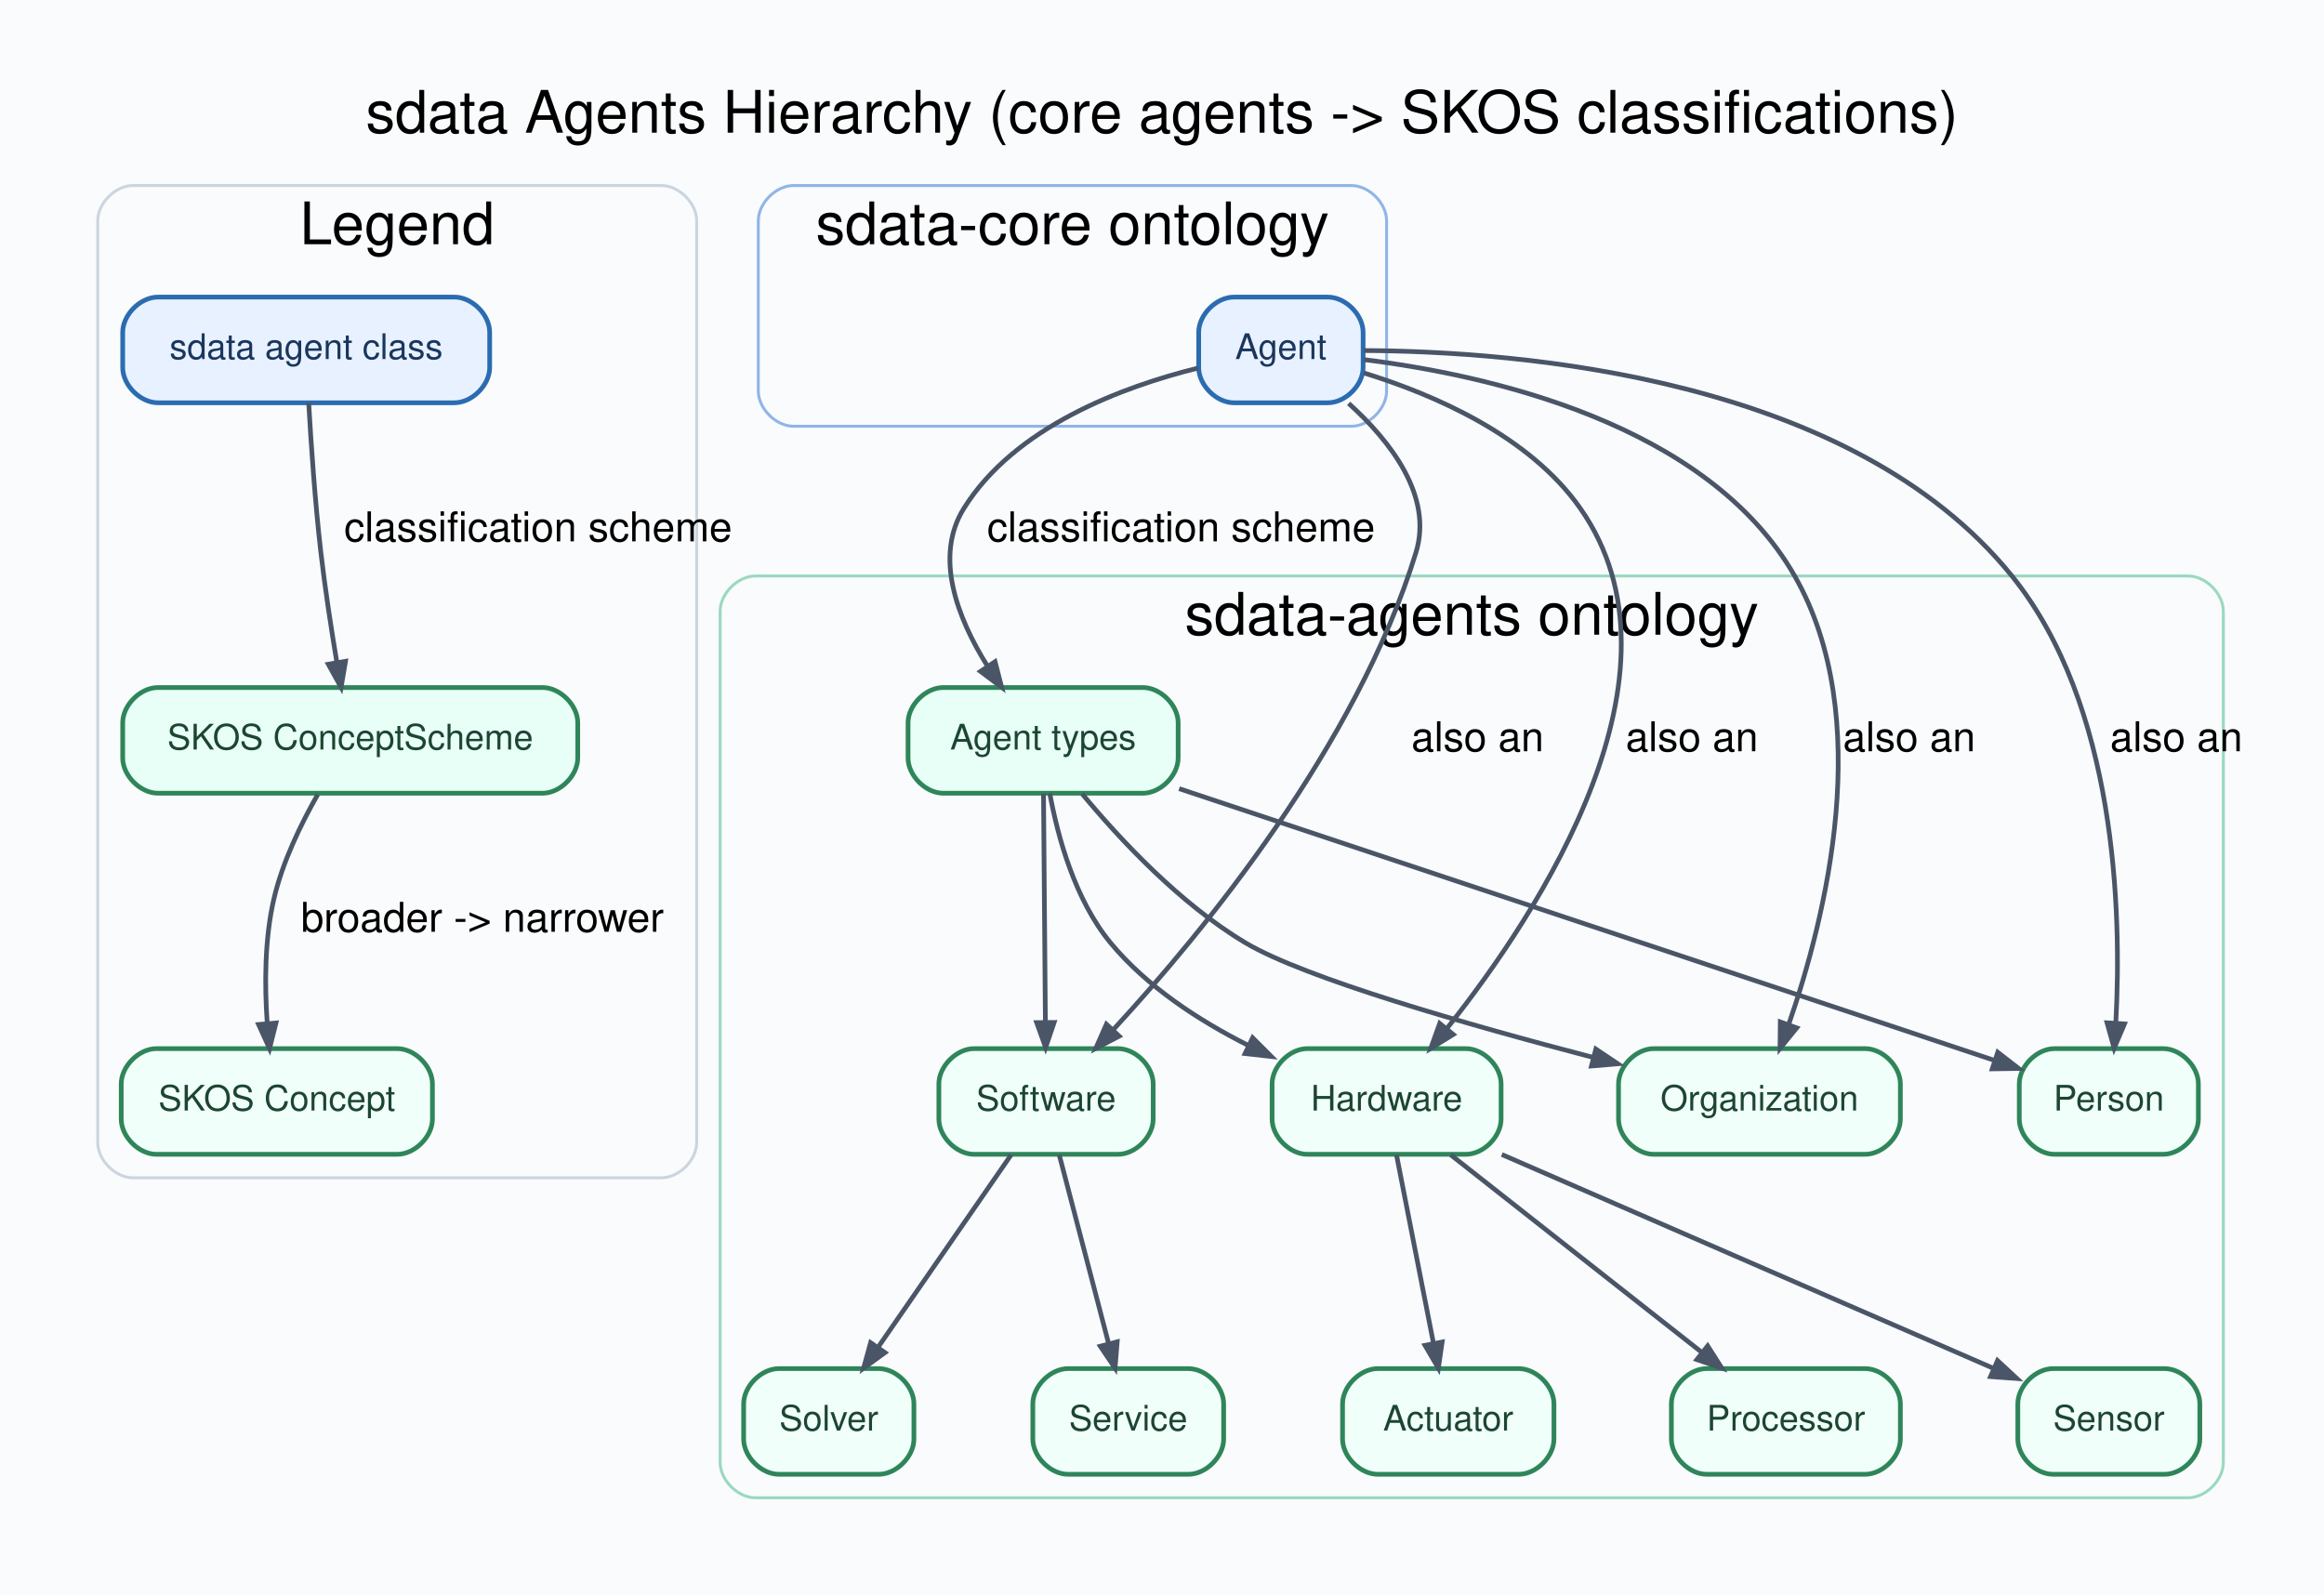
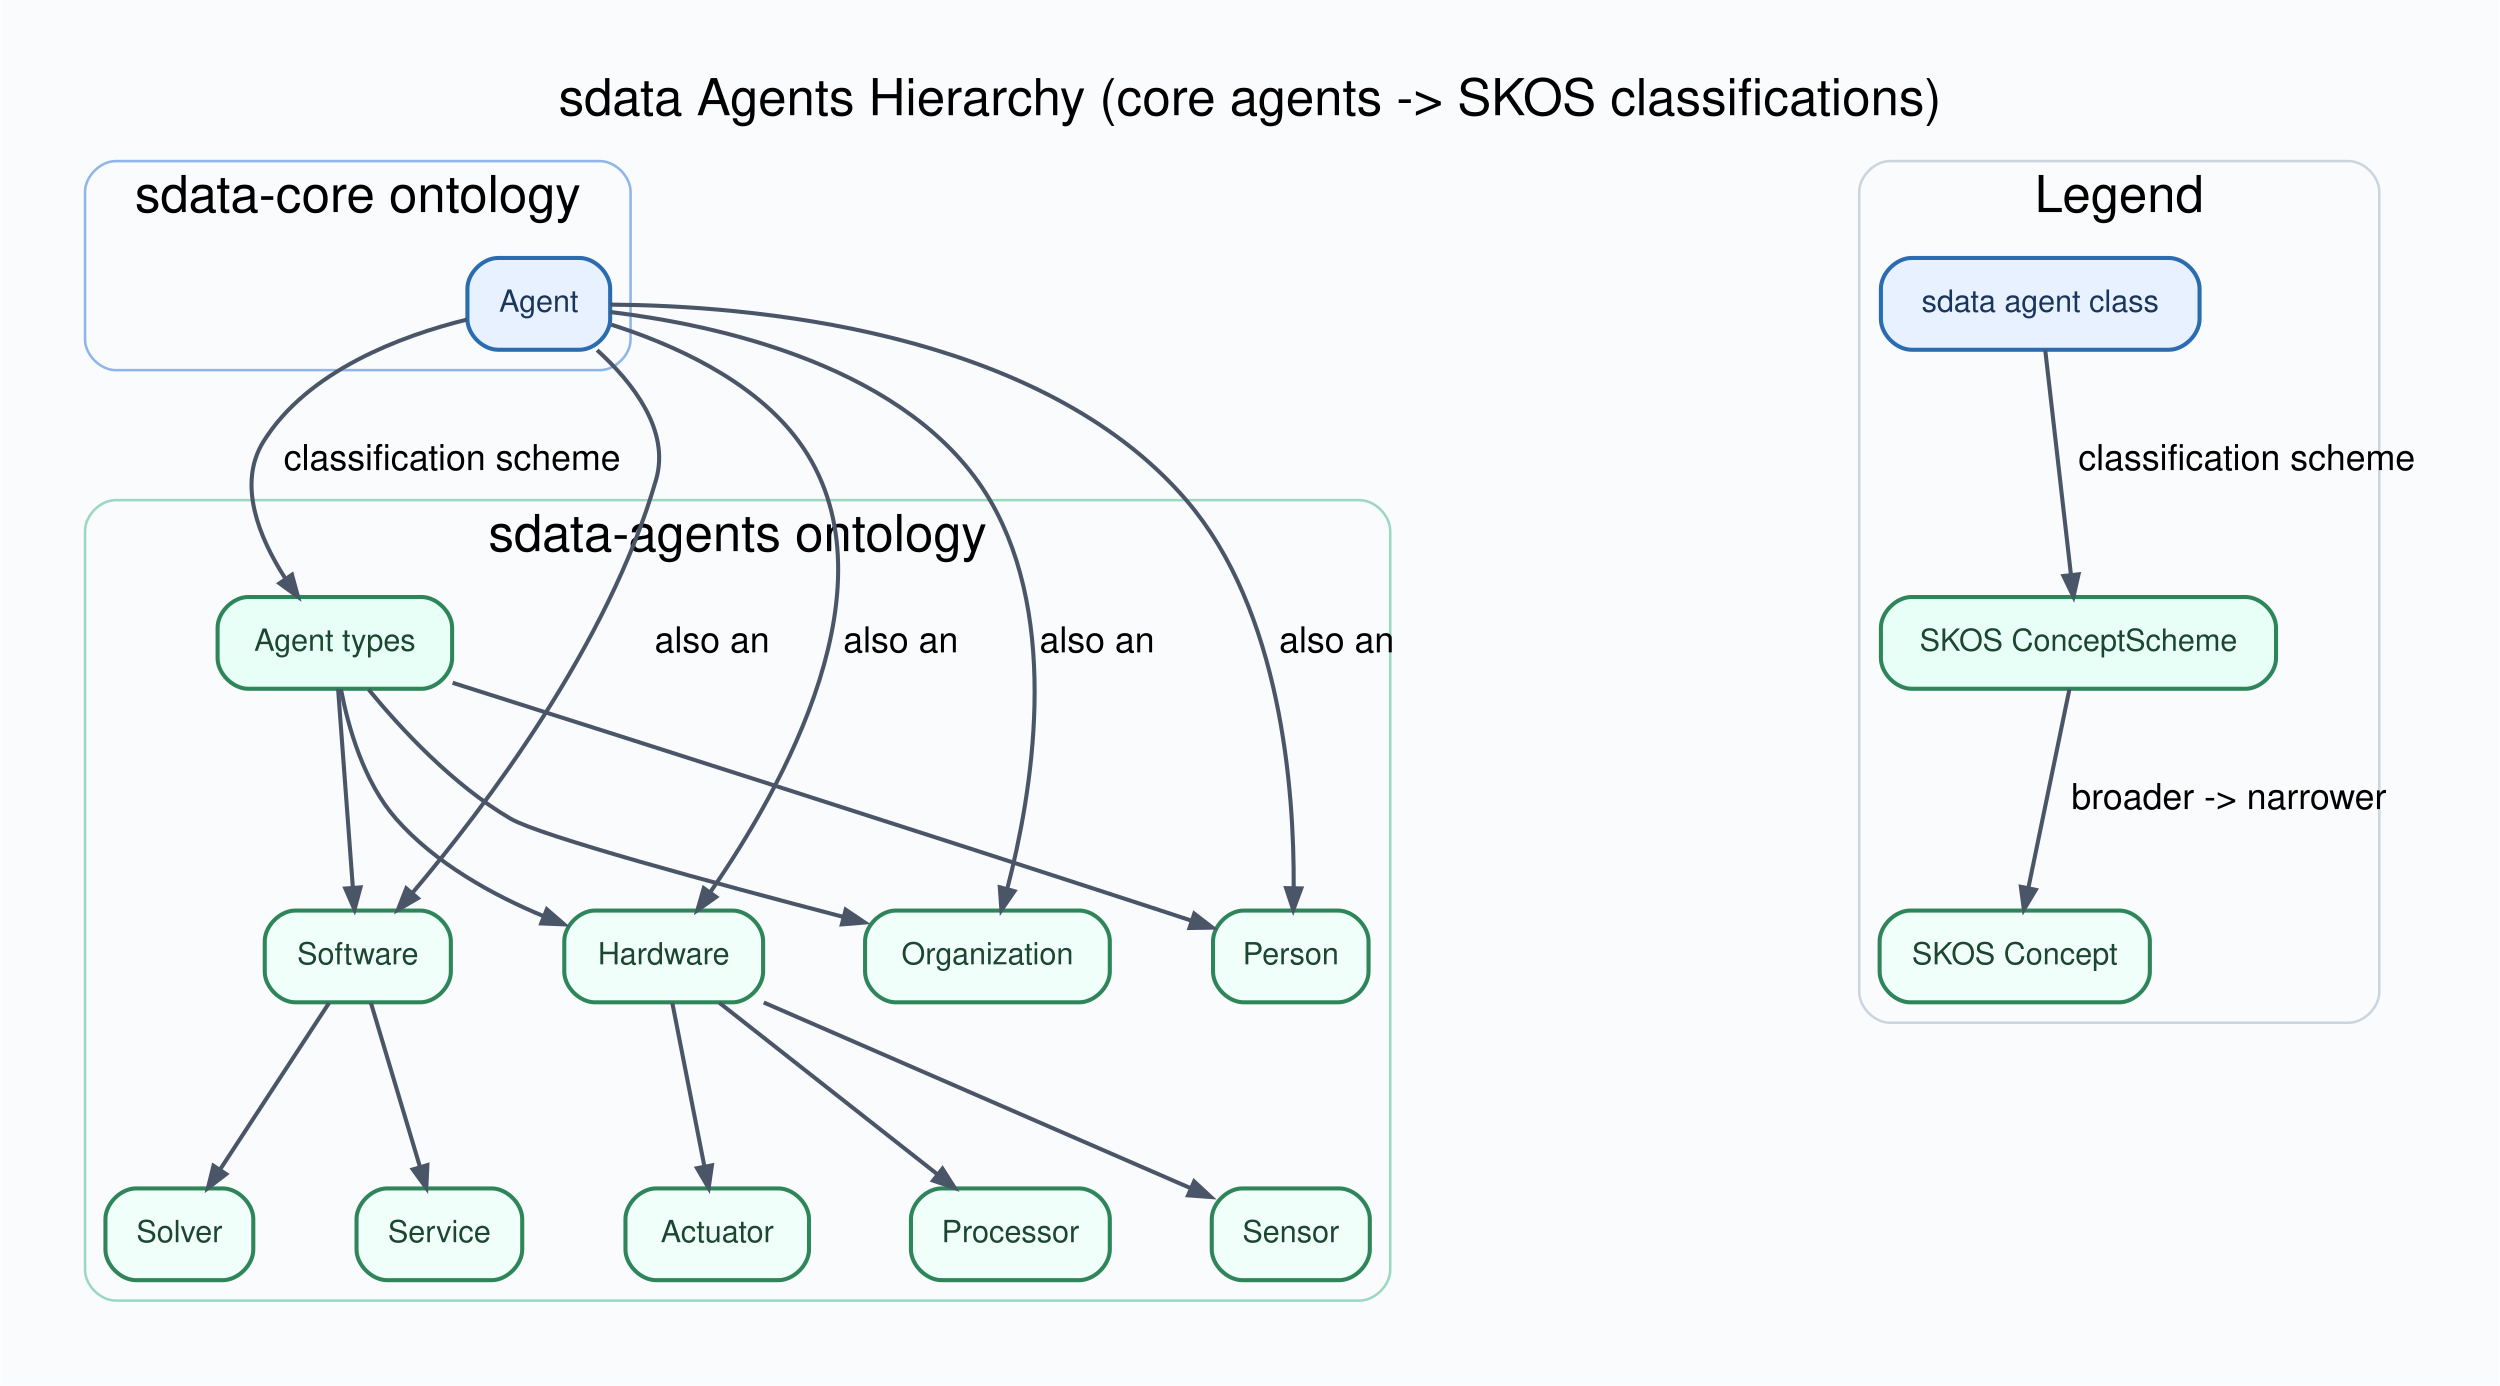
- <svg xmlns="http://www.w3.org/2000/svg" width="791pt" height="543pt" viewBox="0.00 0.00 791.40 543.40">
+ <svg xmlns="http://www.w3.org/2000/svg" width="980pt" height="543pt" viewBox="0.00 0.00 980.40 543.40">
  <g id="graph0" class="graph" transform="scale(1 1) rotate(0) translate(25.2 518.2)">
-     <polygon fill="#fafbfc" stroke="transparent" points="-25.2,25.2 -25.2,-518.2 766.2,-518.2 766.2,25.2 -25.2,25.2" />
-     <text text-anchor="middle" x="370.5" y="-473" font-family="Helvetica,sans-Serif" font-size="20.00">sdata Agents Hierarchy (core agents -&gt; SKOS classifications)</text>
+     <polygon fill="#fafbfc" stroke="transparent" points="-25.2,25.2 -25.2,-518.2 955.2,-518.2 955.2,25.2 -25.2,25.2" />
+     <text text-anchor="middle" x="465" y="-473" font-family="Helvetica,sans-Serif" font-size="20.00">sdata Agents Hierarchy (core agents -&gt; SKOS classifications)</text>
    <g id="clust1" class="cluster">
-       <path fill="#fafbfc" stroke="#cbd5e0" d="M20,-117C20,-117 200,-117 200,-117 206,-117 212,-123 212,-129 212,-129 212,-443 212,-443 212,-449 206,-455 200,-455 200,-455 20,-455 20,-455 14,-455 8,-449 8,-443 8,-443 8,-129 8,-129 8,-123 14,-117 20,-117" />
-       <text text-anchor="middle" x="110" y="-435" font-family="Helvetica,sans-Serif" font-size="20.00">Legend</text>
+       <path fill="#fafbfc" stroke="#90b5e8" d="M20,-373C20,-373 210,-373 210,-373 216,-373 222,-379 222,-385 222,-385 222,-443 222,-443 222,-449 216,-455 210,-455 210,-455 20,-455 20,-455 14,-455 8,-449 8,-443 8,-443 8,-385 8,-385 8,-379 14,-373 20,-373" />
+       <text text-anchor="middle" x="115" y="-435" font-family="Helvetica,sans-Serif" font-size="20.00">sdata-core ontology</text>
    </g>
    <g id="clust2" class="cluster">
-       <path fill="#fafbfc" stroke="#90b5e8" d="M245,-373C245,-373 435,-373 435,-373 441,-373 447,-379 447,-385 447,-385 447,-443 447,-443 447,-449 441,-455 435,-455 435,-455 245,-455 245,-455 239,-455 233,-449 233,-443 233,-443 233,-385 233,-385 233,-379 239,-373 245,-373" />
-       <text text-anchor="middle" x="340" y="-435" font-family="Helvetica,sans-Serif" font-size="20.00">sdata-core ontology</text>
+       <path fill="#fafbfc" stroke="#9ad9bf" d="M20,-8C20,-8 508,-8 508,-8 514,-8 520,-14 520,-20 520,-20 520,-310 520,-310 520,-316 514,-322 508,-322 508,-322 20,-322 20,-322 14,-322 8,-316 8,-310 8,-310 8,-20 8,-20 8,-14 14,-8 20,-8" />
+       <text text-anchor="middle" x="264" y="-302" font-family="Helvetica,sans-Serif" font-size="20.00">sdata-agents ontology</text>
    </g>
    <g id="clust3" class="cluster">
-       <path fill="#fafbfc" stroke="#9ad9bf" d="M232,-8C232,-8 720,-8 720,-8 726,-8 732,-14 732,-20 732,-20 732,-310 732,-310 732,-316 726,-322 720,-322 720,-322 232,-322 232,-322 226,-322 220,-316 220,-310 220,-310 220,-20 220,-20 220,-14 226,-8 232,-8" />
-       <text text-anchor="middle" x="476" y="-302" font-family="Helvetica,sans-Serif" font-size="20.00">sdata-agents ontology</text>
+       <path fill="#fafbfc" stroke="#cbd5e0" d="M716,-117C716,-117 896,-117 896,-117 902,-117 908,-123 908,-129 908,-129 908,-443 908,-443 908,-449 902,-455 896,-455 896,-455 716,-455 716,-455 710,-455 704,-449 704,-443 704,-443 704,-129 704,-129 704,-123 710,-117 716,-117" />
+       <text text-anchor="middle" x="806" y="-435" font-family="Helvetica,sans-Serif" font-size="20.00">Legend</text>
    </g>
    <g id="node1" class="node">
-       <path fill="#e8f1ff" stroke="#2b6cb0" stroke-width="1.6" d="M129.5,-417C129.5,-417 28.5,-417 28.5,-417 22.5,-417 16.5,-411 16.5,-405 16.5,-405 16.5,-393 16.5,-393 16.5,-387 22.5,-381 28.5,-381 28.5,-381 129.5,-381 129.5,-381 135.5,-381 141.5,-387 141.5,-393 141.5,-393 141.5,-405 141.5,-405 141.5,-411 135.5,-417 129.5,-417" />
-       <text text-anchor="middle" x="79" y="-395.9" font-family="Helvetica,sans-Serif" font-size="12.00" fill="#1a365d">sdata agent class</text>
+       <path fill="#e8f1ff" stroke="#2b6cb0" stroke-width="1.6" d="M202,-417C202,-417 170,-417 170,-417 164,-417 158,-411 158,-405 158,-405 158,-393 158,-393 158,-387 164,-381 170,-381 170,-381 202,-381 202,-381 208,-381 214,-387 214,-393 214,-393 214,-405 214,-405 214,-411 208,-417 202,-417" />
+       <text text-anchor="middle" x="186" y="-395.9" font-family="Helvetica,sans-Serif" font-size="12.00" fill="#1a365d">Agent</text>
    </g>
-     <g id="node2" class="node">
-       <path fill="#e7fff6" stroke="#2f855a" stroke-width="1.6" d="M159.5,-284C159.5,-284 28.5,-284 28.5,-284 22.5,-284 16.5,-278 16.5,-272 16.5,-272 16.5,-260 16.5,-260 16.5,-254 22.5,-248 28.5,-248 28.5,-248 159.5,-248 159.5,-248 165.5,-248 171.5,-254 171.5,-260 171.5,-260 171.5,-272 171.5,-272 171.5,-278 165.5,-284 159.5,-284" />
-       <text text-anchor="middle" x="94" y="-262.9" font-family="Helvetica,sans-Serif" font-size="12.00" fill="#1c4532">SKOS ConceptScheme</text>
+     <g id="node4" class="node">
+       <path fill="#e7fff6" stroke="#2f855a" stroke-width="1.6" d="M140,-284C140,-284 72,-284 72,-284 66,-284 60,-278 60,-272 60,-272 60,-260 60,-260 60,-254 66,-248 72,-248 72,-248 140,-248 140,-248 146,-248 152,-254 152,-260 152,-260 152,-272 152,-272 152,-278 146,-284 140,-284" />
+       <text text-anchor="middle" x="106" y="-262.9" font-family="Helvetica,sans-Serif" font-size="12.00" fill="#1c4532">Agent types</text>
+     </g>
+     <g id="edge3" class="edge">
+       <path fill="none" stroke="#4a5568" stroke-width="1.6" d="M157.82,-392.84C132.03,-386.46 95.34,-372.83 78,-345 67.67,-328.42 76.17,-307.49 86.44,-291.48" />
+       <polygon fill="#4a5568" stroke="#4a5568" stroke-width="1.6" points="89.18,-292.75 91.55,-284.06 84.28,-289.37 89.18,-292.75" />
+       <text text-anchor="middle" x="152" y="-333.8" font-family="Helvetica,sans-Serif" font-size="14.00">classification scheme</text>
+     </g>
+     <g id="node5" class="node">
+       <path fill="#f0fff9" stroke="#2f855a" stroke-width="1.6" d="M262,-161C262,-161 208,-161 208,-161 202,-161 196,-155 196,-149 196,-149 196,-137 196,-137 196,-131 202,-125 208,-125 208,-125 262,-125 262,-125 268,-125 274,-131 274,-137 274,-137 274,-149 274,-149 274,-155 268,-161 262,-161" />
+       <text text-anchor="middle" x="235" y="-139.9" font-family="Helvetica,sans-Serif" font-size="12.00" fill="#1c4532">Hardware</text>
+     </g>
+     <g id="edge4" class="edge">
+       <path fill="none" stroke="#4a5568" stroke-width="1.6" d="M214.42,-390.84C237.91,-383.39 270.2,-369.32 288,-345 327.83,-290.58 281.27,-208.51 253.22,-168.15" />
+       <polygon fill="#4a5568" stroke="#4a5568" stroke-width="1.6" points="255.57,-166.32 248.22,-161.12 250.72,-169.77 255.57,-166.32" />
+       <text text-anchor="middle" x="328" y="-262.3" font-family="Helvetica,sans-Serif" font-size="14.00">also an</text>
+     </g>
+     <g id="node6" class="node">
+       <path fill="#f0fff9" stroke="#2f855a" stroke-width="1.6" d="M398,-161C398,-161 326,-161 326,-161 320,-161 314,-155 314,-149 314,-149 314,-137 314,-137 314,-131 320,-125 326,-125 326,-125 398,-125 398,-125 404,-125 410,-131 410,-137 410,-137 410,-149 410,-149 410,-155 404,-161 398,-161" />
+       <text text-anchor="middle" x="362" y="-139.9" font-family="Helvetica,sans-Serif" font-size="12.00" fill="#1c4532">Organization</text>
+     </g>
+     <g id="edge5" class="edge">
+       <path fill="none" stroke="#4a5568" stroke-width="1.6" d="M214.11,-395.79C255.76,-390.78 332.24,-374.52 363,-322 390.93,-274.31 379.35,-206.38 369.83,-169.76" />
+       <polygon fill="#4a5568" stroke="#4a5568" stroke-width="1.6" points="372.59,-168.58 367.48,-161.16 366.85,-170.14 372.59,-168.58" />
+       <text text-anchor="middle" x="405" y="-262.3" font-family="Helvetica,sans-Serif" font-size="14.00">also an</text>
+     </g>
+     <g id="node7" class="node">
+       <path fill="#f0fff9" stroke="#2f855a" stroke-width="1.6" d="M499.5,-161C499.5,-161 462.5,-161 462.5,-161 456.5,-161 450.5,-155 450.5,-149 450.5,-149 450.5,-137 450.5,-137 450.5,-131 456.5,-125 462.5,-125 462.5,-125 499.5,-125 499.5,-125 505.5,-125 511.5,-131 511.5,-137 511.5,-137 511.5,-149 511.5,-149 511.5,-155 505.5,-161 499.5,-161" />
+       <text text-anchor="middle" x="481" y="-139.9" font-family="Helvetica,sans-Serif" font-size="12.00" fill="#1c4532">Person</text>
+     </g>
+     <g id="edge6" class="edge">
+       <path fill="none" stroke="#4a5568" stroke-width="1.6" d="M214.06,-398.7C267.14,-398.36 382.11,-389.38 440,-322 477.25,-278.65 482.37,-208.12 482.14,-170.16" />
+       <polygon fill="#4a5568" stroke="#4a5568" stroke-width="1.6" points="485.11,-169.69 481.98,-161.25 479.16,-169.8 485.11,-169.69" />
+       <text text-anchor="middle" x="499" y="-262.3" font-family="Helvetica,sans-Serif" font-size="14.00">also an</text>
+     </g>
+     <g id="node11" class="node">
+       <path fill="#f0fff9" stroke="#2f855a" stroke-width="1.6" d="M139.5,-161C139.5,-161 90.5,-161 90.5,-161 84.5,-161 78.5,-155 78.5,-149 78.5,-149 78.5,-137 78.5,-137 78.5,-131 84.5,-125 90.5,-125 90.5,-125 139.5,-125 139.5,-125 145.5,-125 151.5,-131 151.5,-137 151.5,-137 151.5,-149 151.5,-149 151.5,-155 145.5,-161 139.5,-161" />
+       <text text-anchor="middle" x="115" y="-139.9" font-family="Helvetica,sans-Serif" font-size="12.00" fill="#1c4532">Software</text>
+     </g>
+     <g id="edge7" class="edge">
+       <path fill="none" stroke="#4a5568" stroke-width="1.6" d="M208.88,-380.85C223.05,-367.98 237.57,-349.31 232,-330 213.35,-265.32 164.83,-201.44 136.47,-167.98" />
+       <polygon fill="#4a5568" stroke="#4a5568" stroke-width="1.6" points="138.54,-165.83 130.74,-161.32 134.02,-169.7 138.54,-165.83" />
+       <text text-anchor="middle" x="254" y="-262.3" font-family="Helvetica,sans-Serif" font-size="14.00">also an</text>
+     </g>
+     <g id="node3" class="node">
+       <path fill="#f0fff9" stroke="#2f855a" stroke-width="1.6" d="M280,-52C280,-52 232,-52 232,-52 226,-52 220,-46 220,-40 220,-40 220,-28 220,-28 220,-22 226,-16 232,-16 232,-16 280,-16 280,-16 286,-16 292,-22 292,-28 292,-28 292,-40 292,-40 292,-46 286,-52 280,-52" />
+       <text text-anchor="middle" x="256" y="-30.9" font-family="Helvetica,sans-Serif" font-size="12.00" fill="#1c4532">Actuator</text>
+     </g>
+     <g id="edge8" class="edge">
+       <path fill="none" stroke="#4a5568" stroke-width="1.6" d="M108.39,-247.82C111.25,-232.86 117.35,-211.38 130,-197 145.36,-179.54 167.83,-167.12 188.05,-158.72" />
+       <polygon fill="#4a5568" stroke="#4a5568" stroke-width="1.6" points="189.15,-161.48 195.96,-155.58 186.96,-155.95 189.15,-161.48" />
+     </g>
+     <g id="edge9" class="edge">
+       <path fill="none" stroke="#4a5568" stroke-width="1.6" d="M119.23,-247.72C131.93,-232.28 152.47,-210.11 175,-197 186.5,-190.31 254.81,-171.74 305.56,-158.48" />
+       <polygon fill="#4a5568" stroke="#4a5568" stroke-width="1.6" points="306.39,-161.34 313.86,-156.31 304.89,-155.58 306.39,-161.34" />
+     </g>
+     <g id="edge10" class="edge">
+       <path fill="none" stroke="#4a5568" stroke-width="1.6" d="M152.19,-250.35C215.1,-230.36 331.18,-193.33 430,-161 433.9,-159.72 437.96,-158.39 442.01,-157.04" />
+       <polygon fill="#4a5568" stroke="#4a5568" stroke-width="1.6" points="443.14,-159.8 450.27,-154.3 441.27,-154.16 443.14,-159.8" />
+     </g>
+     <g id="edge11" class="edge">
+       <path fill="none" stroke="#4a5568" stroke-width="1.6" d="M107.27,-247.92C108.78,-227.68 111.3,-193.73 113.05,-170.16" />
+       <polygon fill="#4a5568" stroke="#4a5568" stroke-width="1.6" points="116.04,-170.08 113.71,-161.38 110.11,-169.64 116.04,-170.08" />
+     </g>
+     <g id="edge12" class="edge">
+       <path fill="none" stroke="#4a5568" stroke-width="1.6" d="M238.37,-124.81C241.77,-107.49 247.06,-80.57 250.95,-60.71" />
+       <polygon fill="#4a5568" stroke="#4a5568" stroke-width="1.6" points="253.92,-61.06 252.63,-52.15 248.08,-59.92 253.92,-61.06" />
+     </g>
+     <g id="node8" class="node">
+       <path fill="#f0fff9" stroke="#2f855a" stroke-width="1.6" d="M398,-52C398,-52 344,-52 344,-52 338,-52 332,-46 332,-40 332,-40 332,-28 332,-28 332,-22 338,-16 344,-16 344,-16 398,-16 398,-16 404,-16 410,-22 410,-28 410,-28 410,-40 410,-40 410,-46 404,-52 398,-52" />
+       <text text-anchor="middle" x="371" y="-30.9" font-family="Helvetica,sans-Serif" font-size="12.00" fill="#1c4532">Processor</text>
+     </g>
+     <g id="edge13" class="edge">
+       <path fill="none" stroke="#4a5568" stroke-width="1.6" d="M256.85,-124.81C280.05,-106.56 316.81,-77.63 342.33,-57.56" />
+       <polygon fill="#4a5568" stroke="#4a5568" stroke-width="1.6" points="344.36,-59.74 349.2,-52.15 340.68,-55.07 344.36,-59.74" />
+     </g>
+     <g id="node9" class="node">
+       <path fill="#f0fff9" stroke="#2f855a" stroke-width="1.6" d="M500,-52C500,-52 462,-52 462,-52 456,-52 450,-46 450,-40 450,-40 450,-28 450,-28 450,-22 456,-16 462,-16 462,-16 500,-16 500,-16 506,-16 512,-22 512,-28 512,-28 512,-40 512,-40 512,-46 506,-52 500,-52" />
+       <text text-anchor="middle" x="481" y="-30.9" font-family="Helvetica,sans-Serif" font-size="12.00" fill="#1c4532">Sensor</text>
+     </g>
+     <g id="edge14" class="edge">
+       <path fill="none" stroke="#4a5568" stroke-width="1.6" d="M274.25,-124.93C320.19,-104.95 395.81,-72.05 441.75,-52.07" />
+       <polygon fill="#4a5568" stroke="#4a5568" stroke-width="1.6" points="443.09,-54.74 449.69,-48.62 440.71,-49.28 443.09,-54.74" />
+     </g>
+     <g id="node10" class="node">
+       <path fill="#f0fff9" stroke="#2f855a" stroke-width="1.6" d="M167.5,-52C167.5,-52 126.5,-52 126.5,-52 120.5,-52 114.5,-46 114.5,-40 114.5,-40 114.5,-28 114.5,-28 114.5,-22 120.5,-16 126.5,-16 126.5,-16 167.5,-16 167.5,-16 173.5,-16 179.5,-22 179.5,-28 179.5,-28 179.5,-40 179.5,-40 179.5,-46 173.5,-52 167.5,-52" />
+       <text text-anchor="middle" x="147" y="-30.9" font-family="Helvetica,sans-Serif" font-size="12.00" fill="#1c4532">Service</text>
+     </g>
+     <g id="edge15" class="edge">
+       <path fill="none" stroke="#4a5568" stroke-width="1.6" d="M120.14,-124.81C125.34,-107.42 133.44,-80.33 139.39,-60.45" />
+       <polygon fill="#4a5568" stroke="#4a5568" stroke-width="1.6" points="142.29,-61.14 141.87,-52.15 136.59,-59.44 142.29,-61.14" />
+     </g>
+     <g id="node12" class="node">
+       <path fill="#f0fff9" stroke="#2f855a" stroke-width="1.6" d="M62,-52C62,-52 28,-52 28,-52 22,-52 16,-46 16,-40 16,-40 16,-28 16,-28 16,-22 22,-16 28,-16 28,-16 62,-16 62,-16 68,-16 74,-22 74,-28 74,-28 74,-40 74,-40 74,-46 68,-52 62,-52" />
+       <text text-anchor="middle" x="45" y="-30.9" font-family="Helvetica,sans-Serif" font-size="12.00" fill="#1c4532">Solver</text>
+     </g>
+     <g id="edge16" class="edge">
+       <path fill="none" stroke="#4a5568" stroke-width="1.6" d="M103.75,-124.81C92.17,-107.1 74.02,-79.35 60.95,-59.38" />
+       <polygon fill="#4a5568" stroke="#4a5568" stroke-width="1.6" points="63.36,-57.63 56.22,-52.15 58.38,-60.89 63.36,-57.63" />
+     </g>
+     <g id="node14" class="node">
+       <path fill="#e8f1ff" stroke="#2b6cb0" stroke-width="1.6" d="M825.5,-417C825.5,-417 724.5,-417 724.5,-417 718.5,-417 712.5,-411 712.5,-405 712.5,-405 712.5,-393 712.5,-393 712.5,-387 718.5,-381 724.5,-381 724.5,-381 825.5,-381 825.5,-381 831.5,-381 837.5,-387 837.5,-393 837.5,-393 837.5,-405 837.5,-405 837.5,-411 831.5,-417 825.5,-417" />
+       <text text-anchor="middle" x="775" y="-395.9" font-family="Helvetica,sans-Serif" font-size="12.00" fill="#1a365d">sdata agent class</text>
+     </g>
+     <g id="node15" class="node">
+       <path fill="#e7fff6" stroke="#2f855a" stroke-width="1.6" d="M855.5,-284C855.5,-284 724.5,-284 724.5,-284 718.5,-284 712.5,-278 712.5,-272 712.5,-272 712.5,-260 712.5,-260 712.5,-254 718.5,-248 724.5,-248 724.5,-248 855.5,-248 855.5,-248 861.5,-248 867.5,-254 867.5,-260 867.5,-260 867.5,-272 867.5,-272 867.5,-278 861.5,-284 855.5,-284" />
+       <text text-anchor="middle" x="790" y="-262.9" font-family="Helvetica,sans-Serif" font-size="12.00" fill="#1c4532">SKOS ConceptScheme</text>
    </g>
    <g id="edge1" class="edge">
-       <path fill="none" stroke="#4a5568" stroke-width="1.6" d="M79.86,-380.92C80.65,-367.14 82,-347.29 84,-330 85.43,-317.67 87.52,-304.07 89.43,-292.67" />
-       <polygon fill="#4a5568" stroke="#4a5568" stroke-width="1.6" points="92.4,-292.94 90.89,-284.06 86.53,-291.94 92.4,-292.94" />
-       <text text-anchor="middle" x="158" y="-333.8" font-family="Helvetica,sans-Serif" font-size="14.00">classification scheme</text>
+       <path fill="none" stroke="#4a5568" stroke-width="1.6" d="M776.96,-380.87C779.53,-358.42 784.07,-318.82 787.05,-292.74" />
+       <polygon fill="#4a5568" stroke="#4a5568" stroke-width="1.6" points="790.03,-292.91 788.04,-284.13 784.12,-292.24 790.03,-292.91" />
+       <text text-anchor="middle" x="856" y="-333.8" font-family="Helvetica,sans-Serif" font-size="14.00">classification scheme</text>
    </g>
-     <g id="node3" class="node">
-       <path fill="#f0fff9" stroke="#2f855a" stroke-width="1.6" d="M110,-161C110,-161 28,-161 28,-161 22,-161 16,-155 16,-149 16,-149 16,-137 16,-137 16,-131 22,-125 28,-125 28,-125 110,-125 110,-125 116,-125 122,-131 122,-137 122,-137 122,-149 122,-149 122,-155 116,-161 110,-161" />
-       <text text-anchor="middle" x="69" y="-139.9" font-family="Helvetica,sans-Serif" font-size="12.00" fill="#1c4532">SKOS Concept</text>
+     <g id="node16" class="node">
+       <path fill="#f0fff9" stroke="#2f855a" stroke-width="1.6" d="M806,-161C806,-161 724,-161 724,-161 718,-161 712,-155 712,-149 712,-149 712,-137 712,-137 712,-131 718,-125 724,-125 724,-125 806,-125 806,-125 812,-125 818,-131 818,-137 818,-137 818,-149 818,-149 818,-155 812,-161 806,-161" />
+       <text text-anchor="middle" x="765" y="-139.9" font-family="Helvetica,sans-Serif" font-size="12.00" fill="#1c4532">SKOS Concept</text>
    </g>
    <g id="edge2" class="edge">
-       <path fill="none" stroke="#4a5568" stroke-width="1.6" d="M82.95,-247.61C77.26,-237.62 70.92,-224.58 68,-212 64.82,-198.3 64.82,-182.63 65.72,-169.79" />
-       <polygon fill="#4a5568" stroke="#4a5568" stroke-width="1.6" points="68.71,-169.74 66.51,-161.01 62.79,-169.21 68.71,-169.74" />
-       <text text-anchor="middle" x="139" y="-200.8" font-family="Helvetica,sans-Serif" font-size="14.00">broader -&gt; narrower</text>
-     </g>
-     <g id="node4" class="node">
-       <path fill="#e8f1ff" stroke="#2b6cb0" stroke-width="1.6" d="M427,-417C427,-417 395,-417 395,-417 389,-417 383,-411 383,-405 383,-405 383,-393 383,-393 383,-387 389,-381 395,-381 395,-381 427,-381 427,-381 433,-381 439,-387 439,-393 439,-393 439,-405 439,-405 439,-411 433,-417 427,-417" />
-       <text text-anchor="middle" x="411" y="-395.9" font-family="Helvetica,sans-Serif" font-size="12.00" fill="#1a365d">Agent</text>
-     </g>
-     <g id="node7" class="node">
-       <path fill="#e7fff6" stroke="#2f855a" stroke-width="1.6" d="M364,-284C364,-284 296,-284 296,-284 290,-284 284,-278 284,-272 284,-272 284,-260 284,-260 284,-254 290,-248 296,-248 296,-248 364,-248 364,-248 370,-248 376,-254 376,-260 376,-260 376,-272 376,-272 376,-278 370,-284 364,-284" />
-       <text text-anchor="middle" x="330" y="-262.9" font-family="Helvetica,sans-Serif" font-size="12.00" fill="#1c4532">Agent types</text>
-     </g>
-     <g id="edge3" class="edge">
-       <path fill="none" stroke="#4a5568" stroke-width="1.6" d="M382.82,-392.84C357.03,-386.46 320.34,-372.83 303,-345 292.71,-328.49 300.93,-307.55 310.92,-291.52" />
-       <polygon fill="#4a5568" stroke="#4a5568" stroke-width="1.6" points="313.64,-292.81 315.89,-284.09 308.69,-289.5 313.64,-292.81" />
-       <text text-anchor="middle" x="377" y="-333.8" font-family="Helvetica,sans-Serif" font-size="14.00">classification scheme</text>
-     </g>
-     <g id="node8" class="node">
-       <path fill="#f0fff9" stroke="#2f855a" stroke-width="1.6" d="M474,-161C474,-161 420,-161 420,-161 414,-161 408,-155 408,-149 408,-149 408,-137 408,-137 408,-131 414,-125 420,-125 420,-125 474,-125 474,-125 480,-125 486,-131 486,-137 486,-137 486,-149 486,-149 486,-155 480,-161 474,-161" />
-       <text text-anchor="middle" x="447" y="-139.9" font-family="Helvetica,sans-Serif" font-size="12.00" fill="#1c4532">Hardware</text>
-     </g>
-     <g id="edge4" class="edge">
-       <path fill="none" stroke="#4a5568" stroke-width="1.6" d="M439.21,-391.17C462.91,-383.88 495.61,-369.85 513,-345 552.26,-288.91 499.36,-207.94 467.69,-168.06" />
-       <polygon fill="#4a5568" stroke="#4a5568" stroke-width="1.6" points="469.71,-165.83 462.05,-161.1 465.09,-169.58 469.71,-165.83" />
-       <text text-anchor="middle" x="551" y="-262.3" font-family="Helvetica,sans-Serif" font-size="14.00">also an</text>
-     </g>
-     <g id="node9" class="node">
-       <path fill="#f0fff9" stroke="#2f855a" stroke-width="1.6" d="M610,-161C610,-161 538,-161 538,-161 532,-161 526,-155 526,-149 526,-149 526,-137 526,-137 526,-131 532,-125 538,-125 538,-125 610,-125 610,-125 616,-125 622,-131 622,-137 622,-137 622,-149 622,-149 622,-155 616,-161 610,-161" />
-       <text text-anchor="middle" x="574" y="-139.9" font-family="Helvetica,sans-Serif" font-size="12.00" fill="#1c4532">Organization</text>
-     </g>
-     <g id="edge5" class="edge">
-       <path fill="none" stroke="#4a5568" stroke-width="1.6" d="M439.26,-395.7C480.68,-390.59 556.18,-374.2 586,-322 613.59,-273.7 596.56,-205.56 583.94,-169.19" />
-       <polygon fill="#4a5568" stroke="#4a5568" stroke-width="1.6" points="586.7,-168.07 581.01,-161.08 581.1,-170.09 586.7,-168.07" />
-       <text text-anchor="middle" x="625" y="-262.3" font-family="Helvetica,sans-Serif" font-size="14.00">also an</text>
-     </g>
-     <g id="node10" class="node">
-       <path fill="#f0fff9" stroke="#2f855a" stroke-width="1.6" d="M711.5,-161C711.5,-161 674.5,-161 674.5,-161 668.5,-161 662.5,-155 662.5,-149 662.5,-149 662.5,-137 662.5,-137 662.5,-131 668.5,-125 674.5,-125 674.5,-125 711.5,-125 711.5,-125 717.5,-125 723.5,-131 723.5,-137 723.5,-137 723.5,-149 723.5,-149 723.5,-155 717.5,-161 711.5,-161" />
-       <text text-anchor="middle" x="693" y="-139.9" font-family="Helvetica,sans-Serif" font-size="12.00" fill="#1c4532">Person</text>
-     </g>
-     <g id="edge6" class="edge">
-       <path fill="none" stroke="#4a5568" stroke-width="1.6" d="M439.27,-398.79C492.1,-398.56 605.36,-389.71 660,-322 695.57,-277.92 697.41,-207.68 695.39,-169.97" />
-       <polygon fill="#4a5568" stroke="#4a5568" stroke-width="1.6" points="698.33,-169.4 694.81,-161.11 692.4,-169.79 698.33,-169.4" />
-       <text text-anchor="middle" x="716" y="-262.3" font-family="Helvetica,sans-Serif" font-size="14.00">also an</text>
-     </g>
-     <g id="node14" class="node">
-       <path fill="#f0fff9" stroke="#2f855a" stroke-width="1.6" d="M355.5,-161C355.5,-161 306.5,-161 306.5,-161 300.5,-161 294.5,-155 294.5,-149 294.5,-149 294.5,-137 294.5,-137 294.5,-131 300.5,-125 306.5,-125 306.5,-125 355.5,-125 355.5,-125 361.5,-125 367.5,-131 367.5,-137 367.5,-137 367.5,-149 367.5,-149 367.5,-155 361.5,-161 355.5,-161" />
-       <text text-anchor="middle" x="331" y="-139.9" font-family="Helvetica,sans-Serif" font-size="12.00" fill="#1c4532">Software</text>
-     </g>
-     <g id="edge7" class="edge">
-       <path fill="none" stroke="#4a5568" stroke-width="1.6" d="M434.08,-380.79C448.34,-367.89 462.89,-349.21 457,-330 436.81,-264.21 384.59,-200.75 354.09,-167.66" />
-       <polygon fill="#4a5568" stroke="#4a5568" stroke-width="1.6" points="355.91,-165.25 347.93,-161.07 351.56,-169.31 355.91,-165.25" />
-       <text text-anchor="middle" x="478" y="-262.3" font-family="Helvetica,sans-Serif" font-size="14.00">also an</text>
-     </g>
-     <g id="node6" class="node">
-       <path fill="#f0fff9" stroke="#2f855a" stroke-width="1.6" d="M492,-52C492,-52 444,-52 444,-52 438,-52 432,-46 432,-40 432,-40 432,-28 432,-28 432,-22 438,-16 444,-16 444,-16 492,-16 492,-16 498,-16 504,-22 504,-28 504,-28 504,-40 504,-40 504,-46 498,-52 492,-52" />
-       <text text-anchor="middle" x="468" y="-30.9" font-family="Helvetica,sans-Serif" font-size="12.00" fill="#1c4532">Actuator</text>
-     </g>
-     <g id="edge8" class="edge">
-       <path fill="none" stroke="#4a5568" stroke-width="1.6" d="M332.27,-247.97C335,-233.11 340.84,-211.68 353,-197 365.32,-182.12 382.97,-170.63 399.66,-162.21" />
-       <polygon fill="#4a5568" stroke="#4a5568" stroke-width="1.6" points="401.37,-164.69 407.74,-158.32 398.79,-159.32 401.37,-164.69" />
-     </g>
-     <g id="edge9" class="edge">
-       <path fill="none" stroke="#4a5568" stroke-width="1.6" d="M343.28,-247.82C356.02,-232.44 376.59,-210.32 399,-197 419.15,-185.03 474.27,-169.24 517.32,-158.01" />
-       <polygon fill="#4a5568" stroke="#4a5568" stroke-width="1.6" points="518.27,-160.84 525.76,-155.83 516.78,-155.08 518.27,-160.84" />
-     </g>
-     <g id="edge10" class="edge">
-       <path fill="none" stroke="#4a5568" stroke-width="1.6" d="M376.34,-249.55C448.56,-225.48 586.64,-179.45 654.04,-156.99" />
-       <polygon fill="#4a5568" stroke="#4a5568" stroke-width="1.6" points="655.17,-159.75 662.29,-154.24 653.29,-154.1 655.17,-159.75" />
-     </g>
-     <g id="edge11" class="edge">
-       <path fill="none" stroke="#4a5568" stroke-width="1.6" d="M330.14,-247.92C330.31,-227.68 330.59,-193.73 330.78,-170.16" />
-       <polygon fill="#4a5568" stroke="#4a5568" stroke-width="1.6" points="333.76,-169.91 330.86,-161.38 327.81,-169.86 333.76,-169.91" />
-     </g>
-     <g id="edge12" class="edge">
-       <path fill="none" stroke="#4a5568" stroke-width="1.6" d="M450.37,-124.81C453.77,-107.49 459.06,-80.57 462.95,-60.71" />
-       <polygon fill="#4a5568" stroke="#4a5568" stroke-width="1.6" points="465.92,-61.06 464.63,-52.15 460.08,-59.92 465.92,-61.06" />
-     </g>
-     <g id="node11" class="node">
-       <path fill="#f0fff9" stroke="#2f855a" stroke-width="1.6" d="M610,-52C610,-52 556,-52 556,-52 550,-52 544,-46 544,-40 544,-40 544,-28 544,-28 544,-22 550,-16 556,-16 556,-16 610,-16 610,-16 616,-16 622,-22 622,-28 622,-28 622,-40 622,-40 622,-46 616,-52 610,-52" />
-       <text text-anchor="middle" x="583" y="-30.9" font-family="Helvetica,sans-Serif" font-size="12.00" fill="#1c4532">Processor</text>
-     </g>
-     <g id="edge13" class="edge">
-       <path fill="none" stroke="#4a5568" stroke-width="1.6" d="M468.85,-124.81C492.05,-106.56 528.81,-77.63 554.33,-57.56" />
-       <polygon fill="#4a5568" stroke="#4a5568" stroke-width="1.6" points="556.36,-59.74 561.2,-52.15 552.68,-55.07 556.36,-59.74" />
-     </g>
-     <g id="node12" class="node">
-       <path fill="#f0fff9" stroke="#2f855a" stroke-width="1.6" d="M712,-52C712,-52 674,-52 674,-52 668,-52 662,-46 662,-40 662,-40 662,-28 662,-28 662,-22 668,-16 674,-16 674,-16 712,-16 712,-16 718,-16 724,-22 724,-28 724,-28 724,-40 724,-40 724,-46 718,-52 712,-52" />
-       <text text-anchor="middle" x="693" y="-30.9" font-family="Helvetica,sans-Serif" font-size="12.00" fill="#1c4532">Sensor</text>
-     </g>
-     <g id="edge14" class="edge">
-       <path fill="none" stroke="#4a5568" stroke-width="1.6" d="M486.25,-124.93C532.19,-104.95 607.81,-72.05 653.75,-52.07" />
-       <polygon fill="#4a5568" stroke="#4a5568" stroke-width="1.6" points="655.09,-54.74 661.69,-48.62 652.71,-49.28 655.09,-54.74" />
-     </g>
-     <g id="node13" class="node">
-       <path fill="#f0fff9" stroke="#2f855a" stroke-width="1.6" d="M379.5,-52C379.5,-52 338.5,-52 338.5,-52 332.5,-52 326.5,-46 326.5,-40 326.5,-40 326.5,-28 326.5,-28 326.5,-22 332.5,-16 338.5,-16 338.5,-16 379.5,-16 379.5,-16 385.5,-16 391.5,-22 391.5,-28 391.5,-28 391.5,-40 391.5,-40 391.5,-46 385.5,-52 379.5,-52" />
-       <text text-anchor="middle" x="359" y="-30.9" font-family="Helvetica,sans-Serif" font-size="12.00" fill="#1c4532">Service</text>
-     </g>
-     <g id="edge15" class="edge">
-       <path fill="none" stroke="#4a5568" stroke-width="1.6" d="M335.5,-124.81C340.05,-107.42 347.14,-80.33 352.34,-60.45" />
-       <polygon fill="#4a5568" stroke="#4a5568" stroke-width="1.6" points="355.24,-61.13 354.51,-52.15 349.48,-59.62 355.24,-61.13" />
-     </g>
-     <g id="node15" class="node">
-       <path fill="#f0fff9" stroke="#2f855a" stroke-width="1.6" d="M274,-52C274,-52 240,-52 240,-52 234,-52 228,-46 228,-40 228,-40 228,-28 228,-28 228,-22 234,-16 240,-16 240,-16 274,-16 274,-16 280,-16 286,-22 286,-28 286,-28 286,-40 286,-40 286,-46 280,-52 274,-52" />
-       <text text-anchor="middle" x="257" y="-30.9" font-family="Helvetica,sans-Serif" font-size="12.00" fill="#1c4532">Solver</text>
-     </g>
-     <g id="edge16" class="edge">
-       <path fill="none" stroke="#4a5568" stroke-width="1.6" d="M319.11,-124.81C306.87,-107.1 287.67,-79.35 273.86,-59.38" />
-       <polygon fill="#4a5568" stroke="#4a5568" stroke-width="1.6" points="276.14,-57.45 268.86,-52.15 271.25,-60.83 276.14,-57.45" />
+       <path fill="none" stroke="#4a5568" stroke-width="1.6" d="M786.47,-247.92C782.27,-227.59 775.21,-193.42 770.34,-169.85" />
+       <polygon fill="#4a5568" stroke="#4a5568" stroke-width="1.6" points="773.23,-169.11 768.59,-161.38 767.4,-170.31 773.23,-169.11" />
+       <text text-anchor="middle" x="849" y="-200.8" font-family="Helvetica,sans-Serif" font-size="14.00">broader -&gt; narrower</text>
    </g>
  </g>
</svg>
